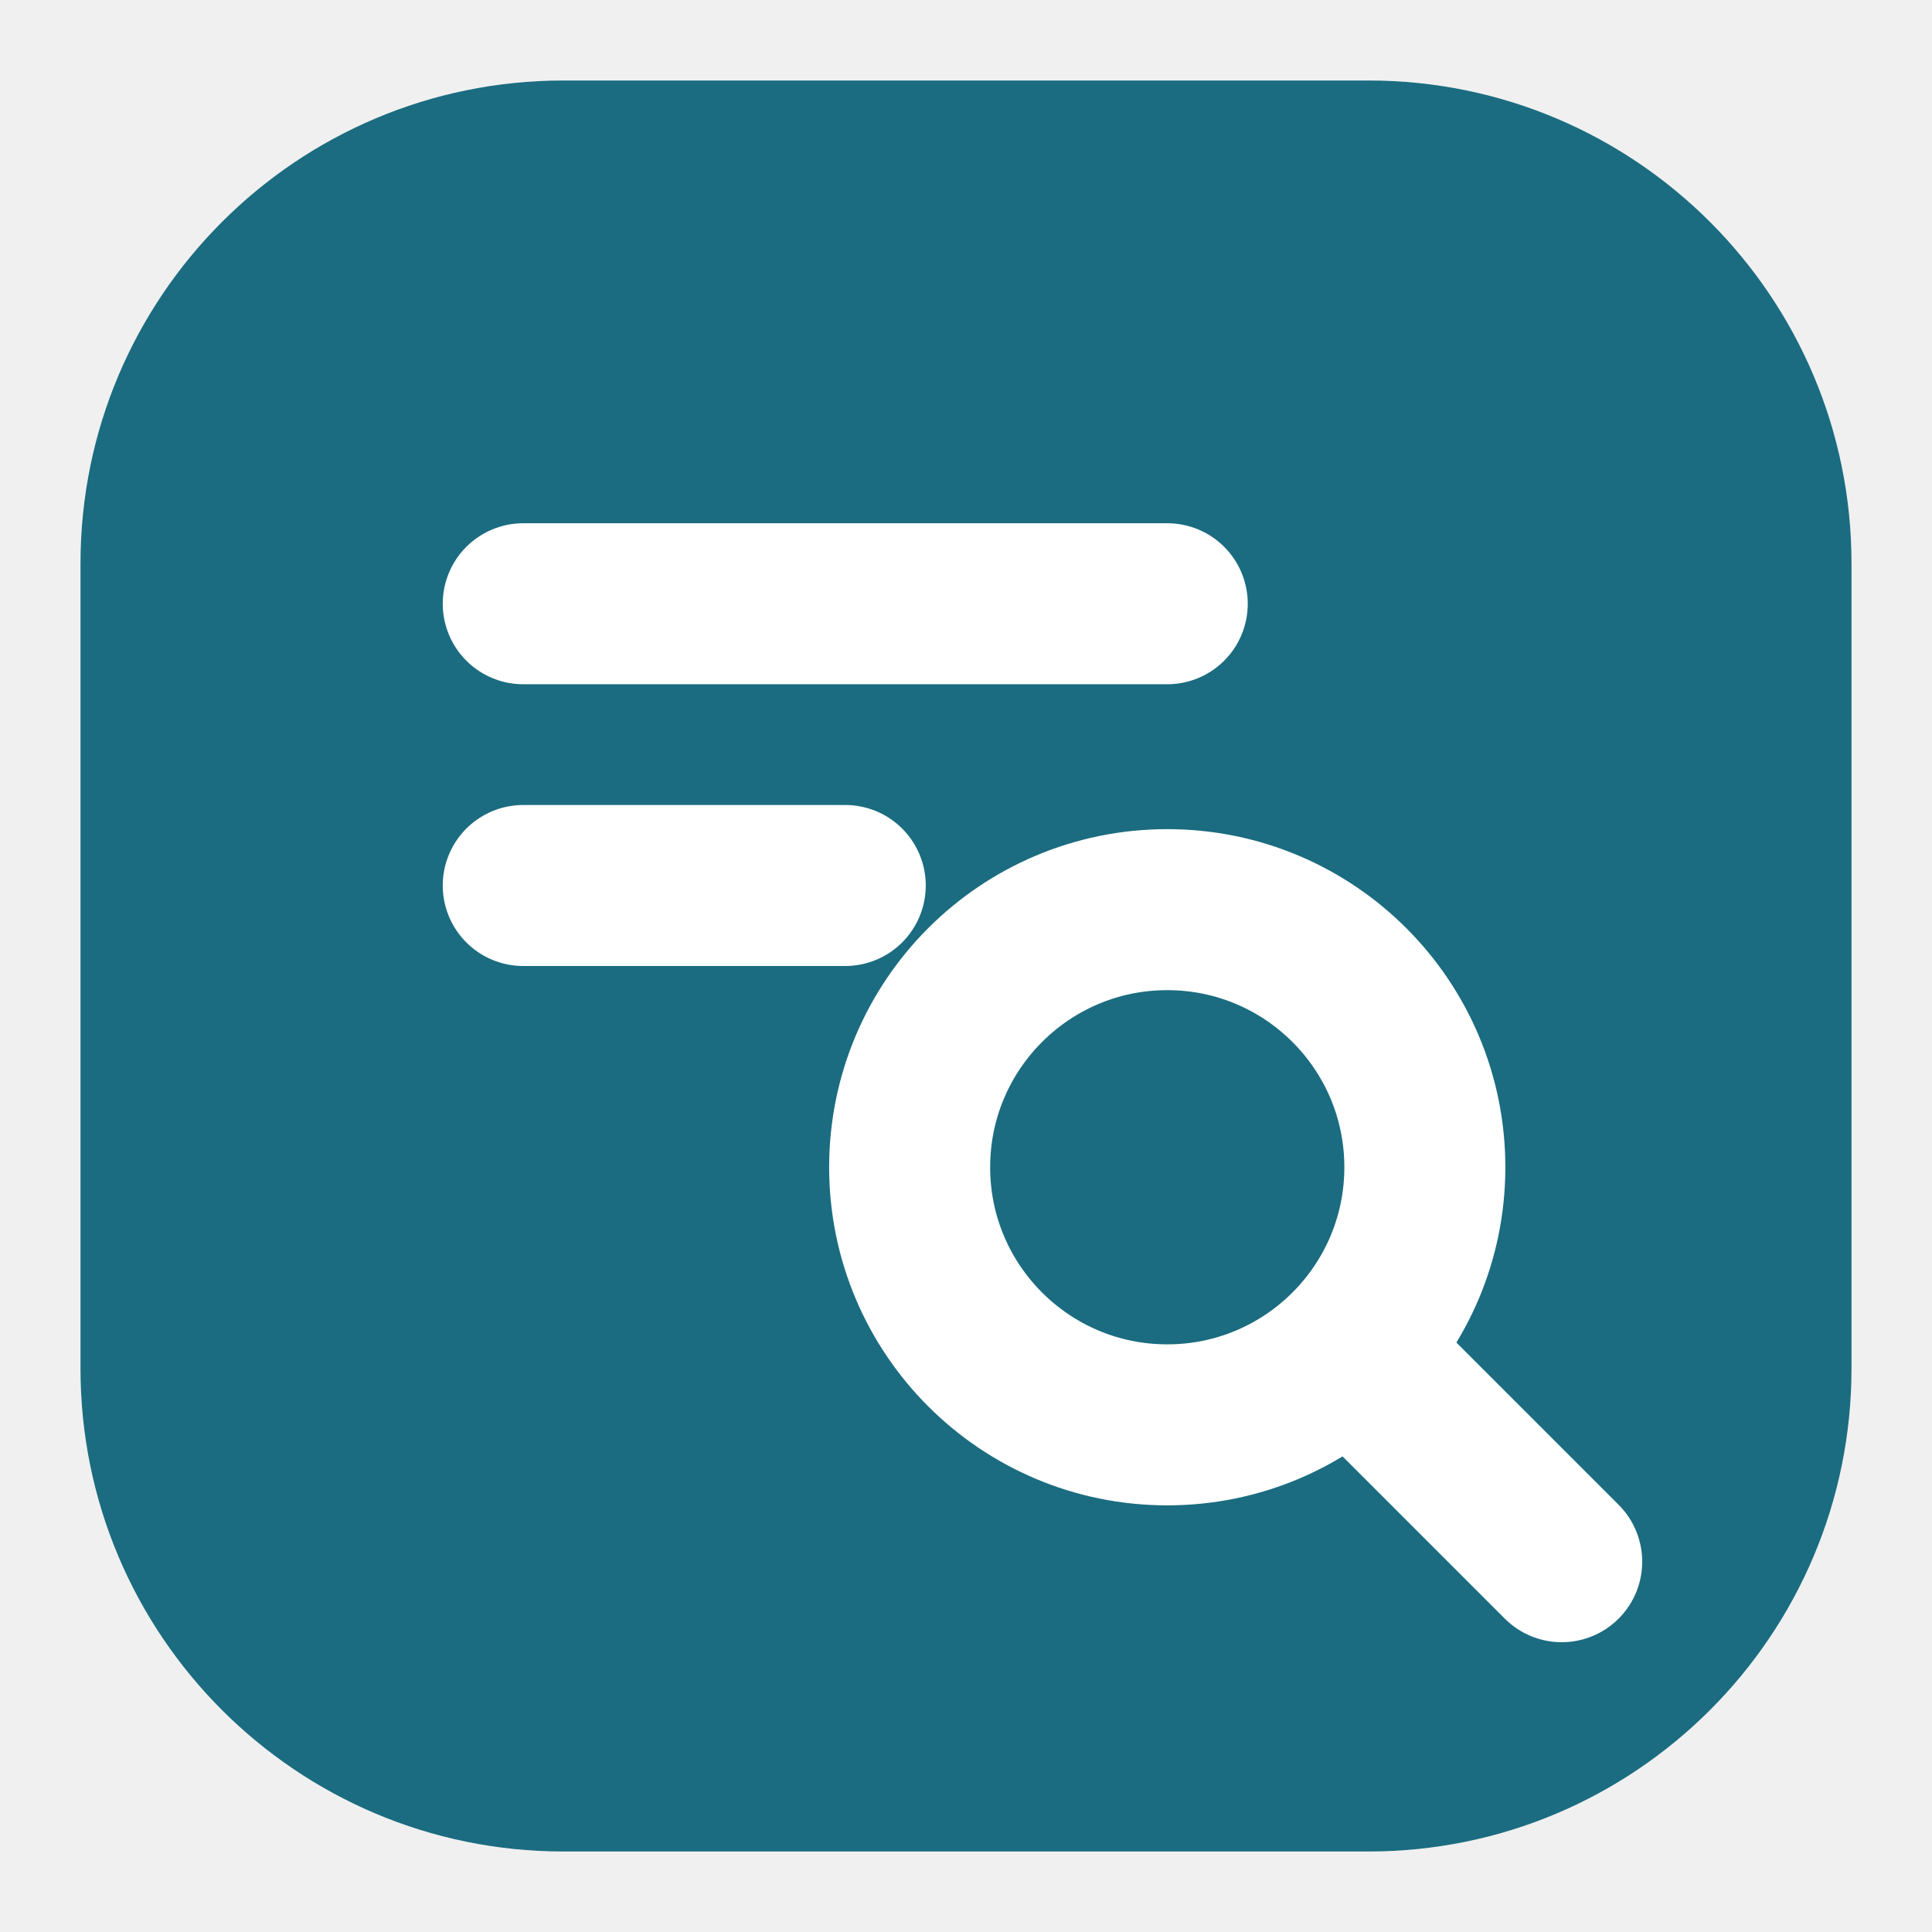
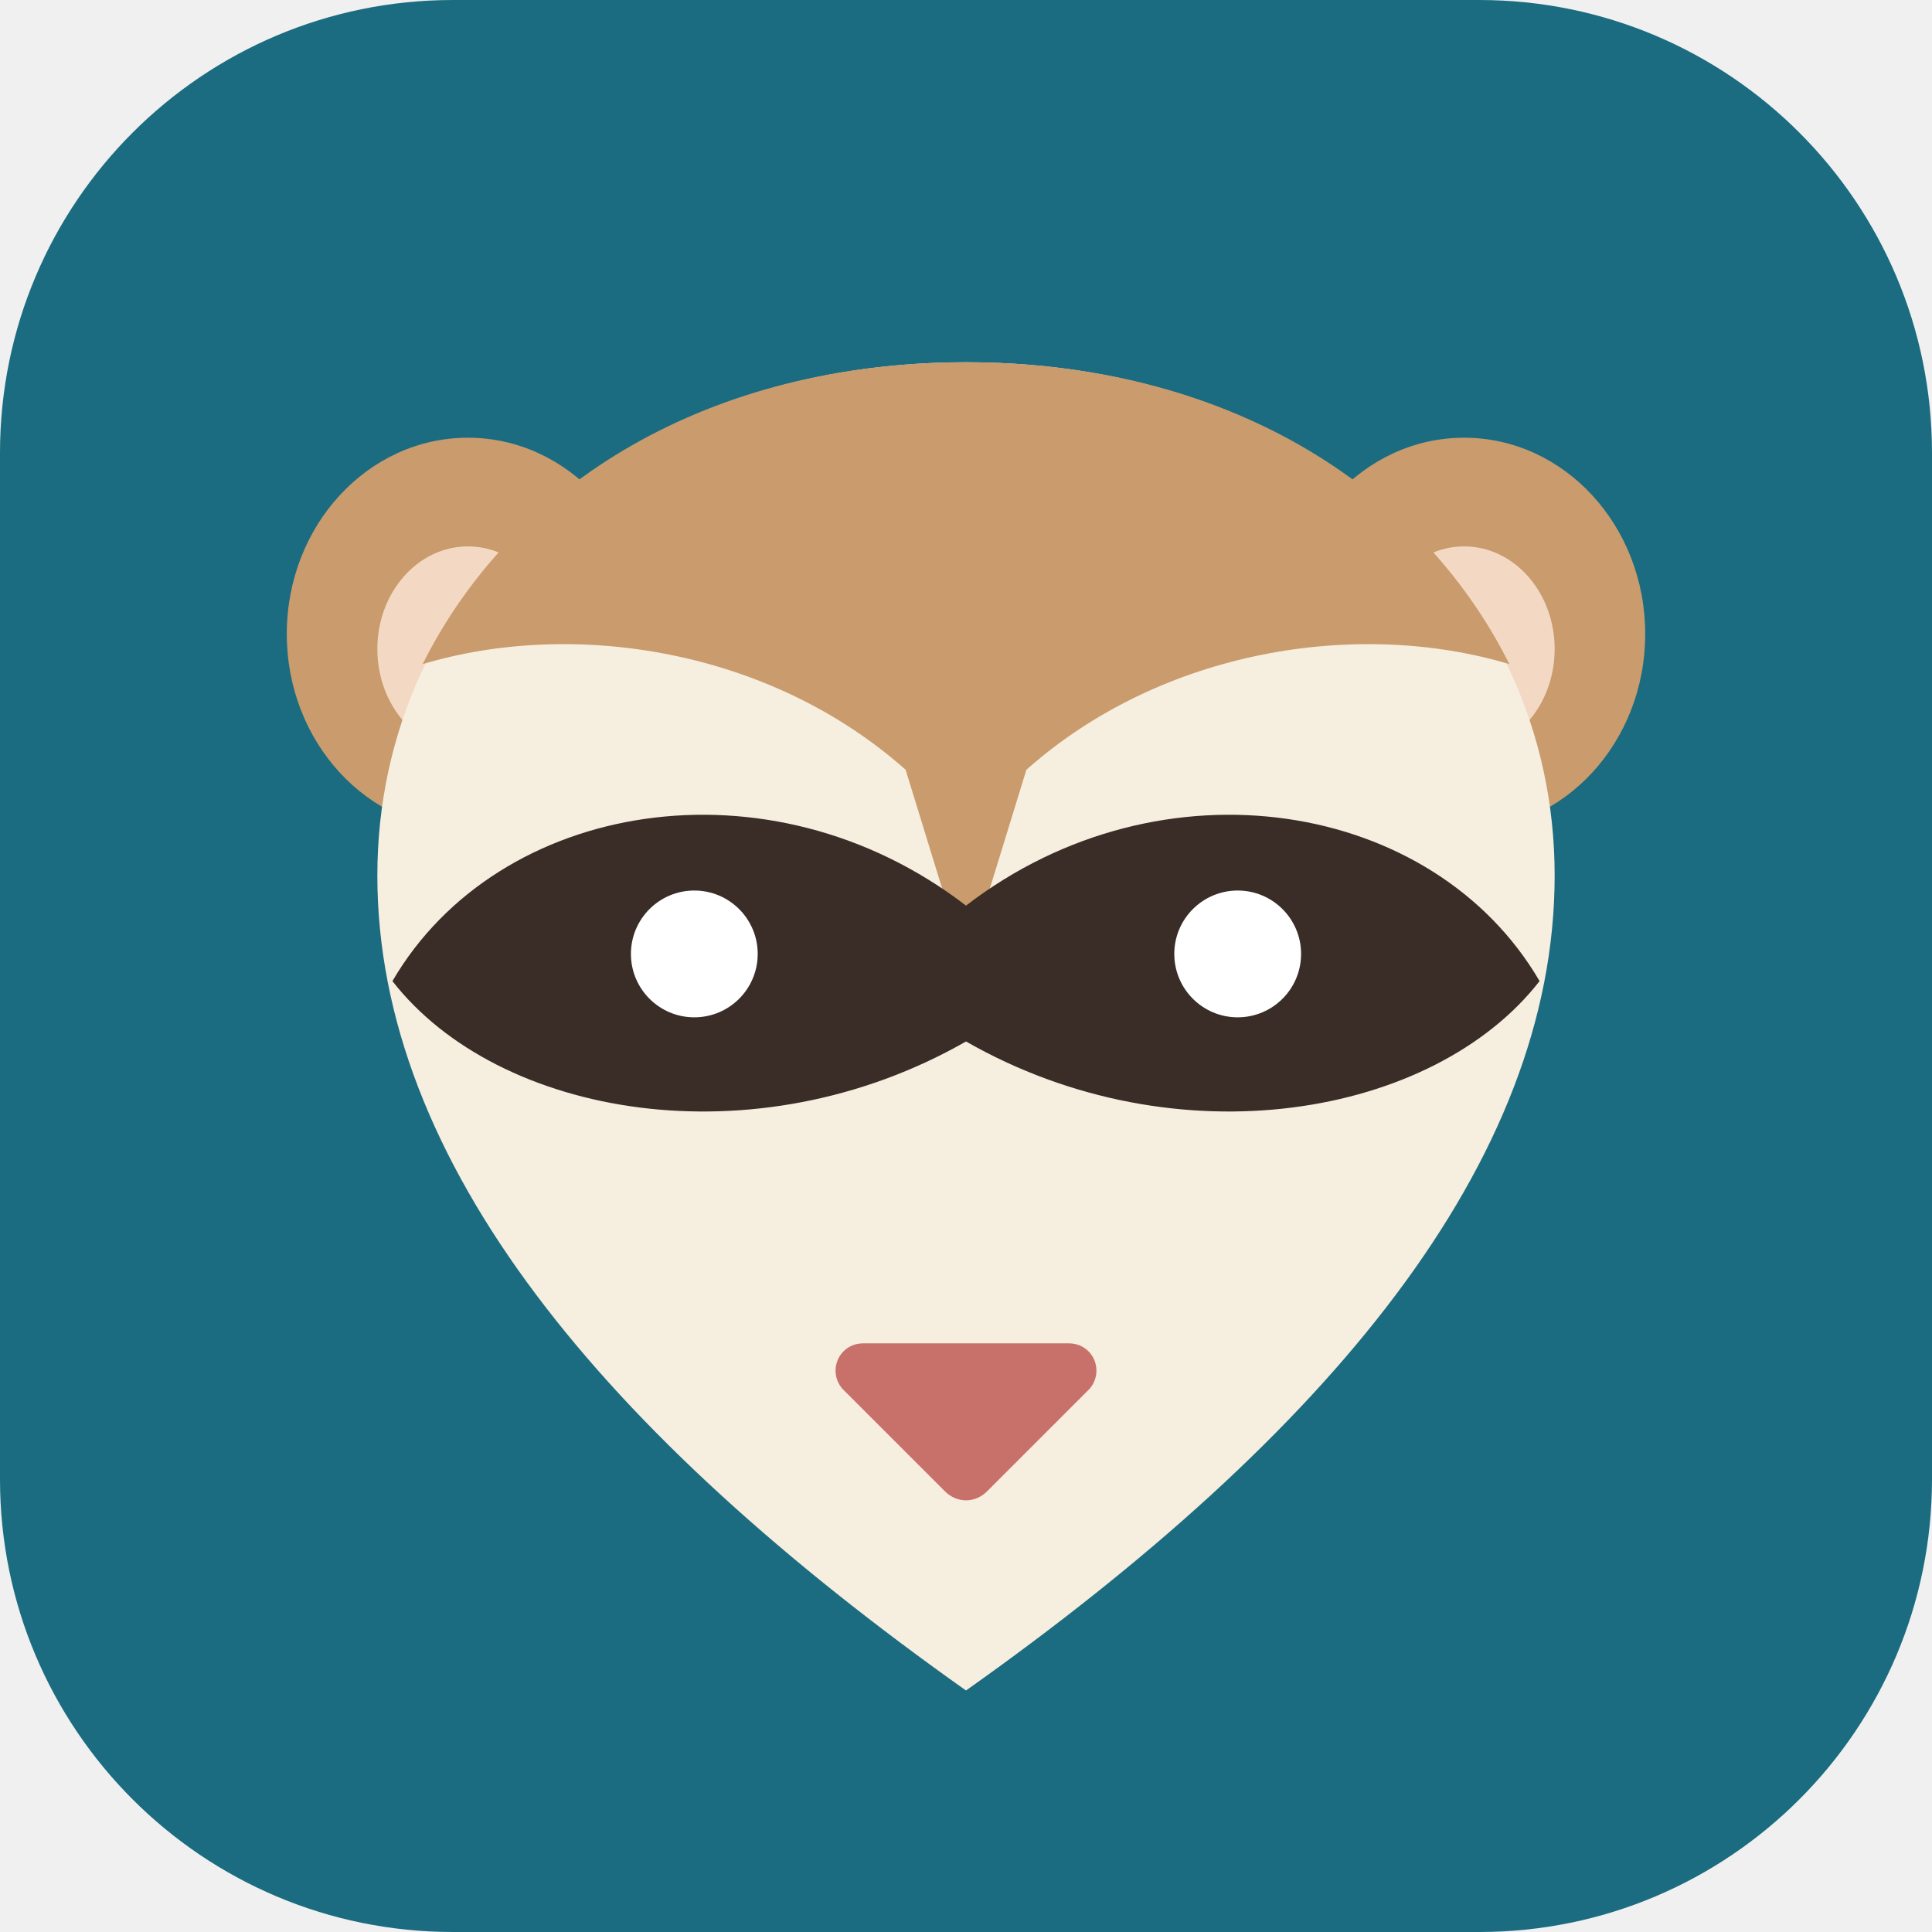
- <svg xmlns="http://www.w3.org/2000/svg" viewBox="0 0 24 24">
-   <rect x="1" y="1" width="22" height="22" rx="6" fill="#1b6c80" />
-   <g fill="none" stroke="#fff" stroke-width="2" stroke-linecap="round">
-     <path d="M6.5 7.5h8M6.5 11h4" />
-     <circle cx="14.5" cy="14.5" r="3.2" />
-     <path d="m17 17 2.4 2.4" />
+ <svg xmlns="http://www.w3.org/2000/svg" viewBox="0 0 64 64" role="img" aria-label="Ferret">
+   <rect width="64" height="64" rx="15" fill="#1b6c80" />
+   <g fill="#c99b6d">
+     <ellipse cx="15.5" cy="21" rx="6" ry="6.5" />
+     <ellipse cx="48.5" cy="21" rx="6" ry="6.5" />
  </g>
+   <g fill="#f3d9c4">
+     <ellipse cx="15.5" cy="21.5" rx="3" ry="3.4" />
+     <ellipse cx="48.5" cy="21.5" rx="3" ry="3.4" />
+   </g>
+   <path fill="#f6eedf" d="M32 12c11.5 0 19.5 7.5 19.5 17 0 9.5-7.5 18.5-19.5 27C20 47.5 12.5 38.5 12.5 29c0-9.5 8-17 19.5-17z" />
+   <path fill="#c99b6d" d="M32 12c8.5 0 15 4 18 10-5-1.5-11.5-.5-16 3.5L32 32l-2-6.5c-4.5-4-11-5-16-3.5 3-6 9.5-10 18-10z" />
+   <path fill="#3a2c26" d="M13 32.5c3.5-6 12.5-7.5 19-2.5 6.5-5 15.5-3.5 19 2.5-3.5 4.5-12 6-19 2-7 4-15.5 2.5-19-2z" />
+   <g fill="#fff">
+     <circle cx="23" cy="31.6" r="2.1" />
+     <circle cx="41" cy="31.6" r="2.1" />
+   </g>
+   <path fill="#c8706a" d="M28.6 44.5h6.8c.8 0 1.2.9.7 1.5l-3.4 3.4c-.4.4-1 .4-1.4 0L27.9 46c-.5-.6-.1-1.5.7-1.5z" />
</svg>
